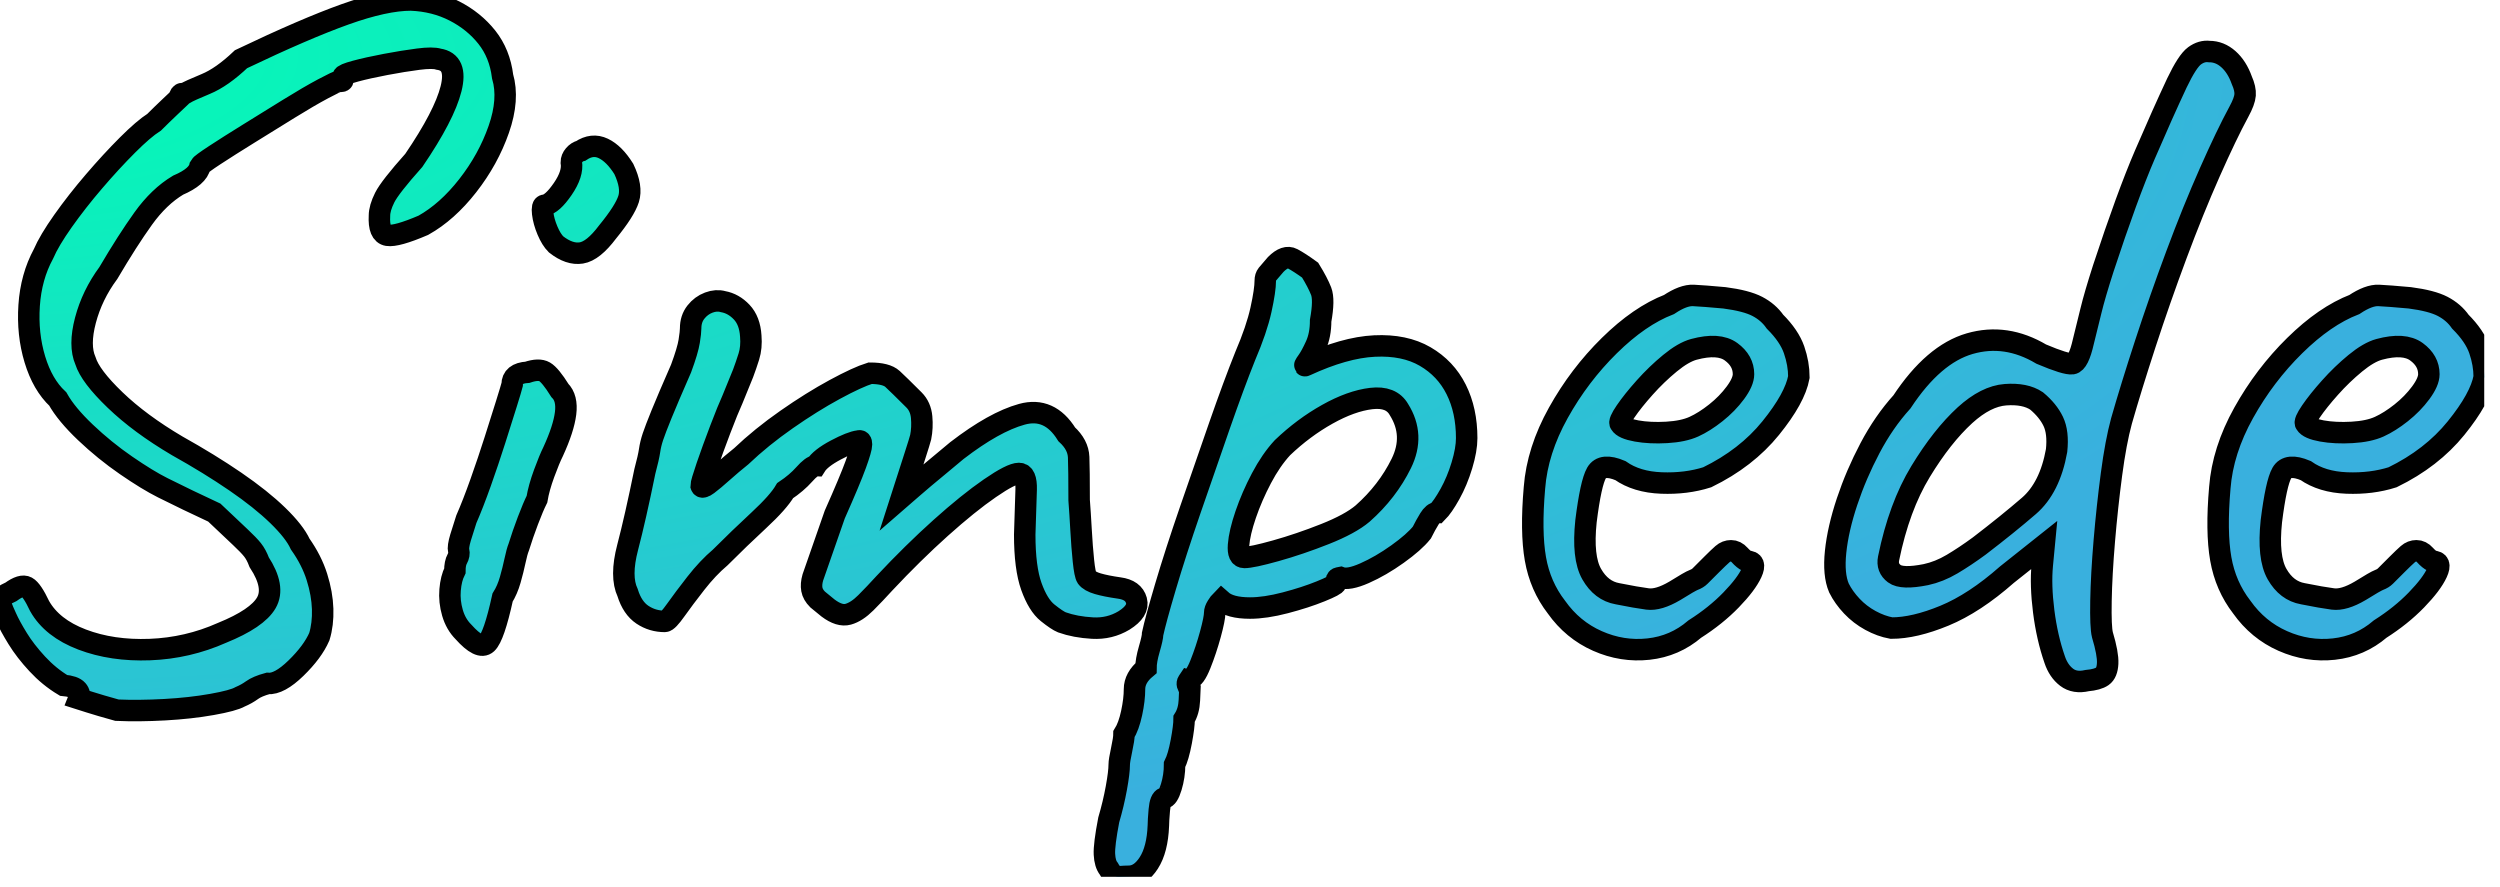
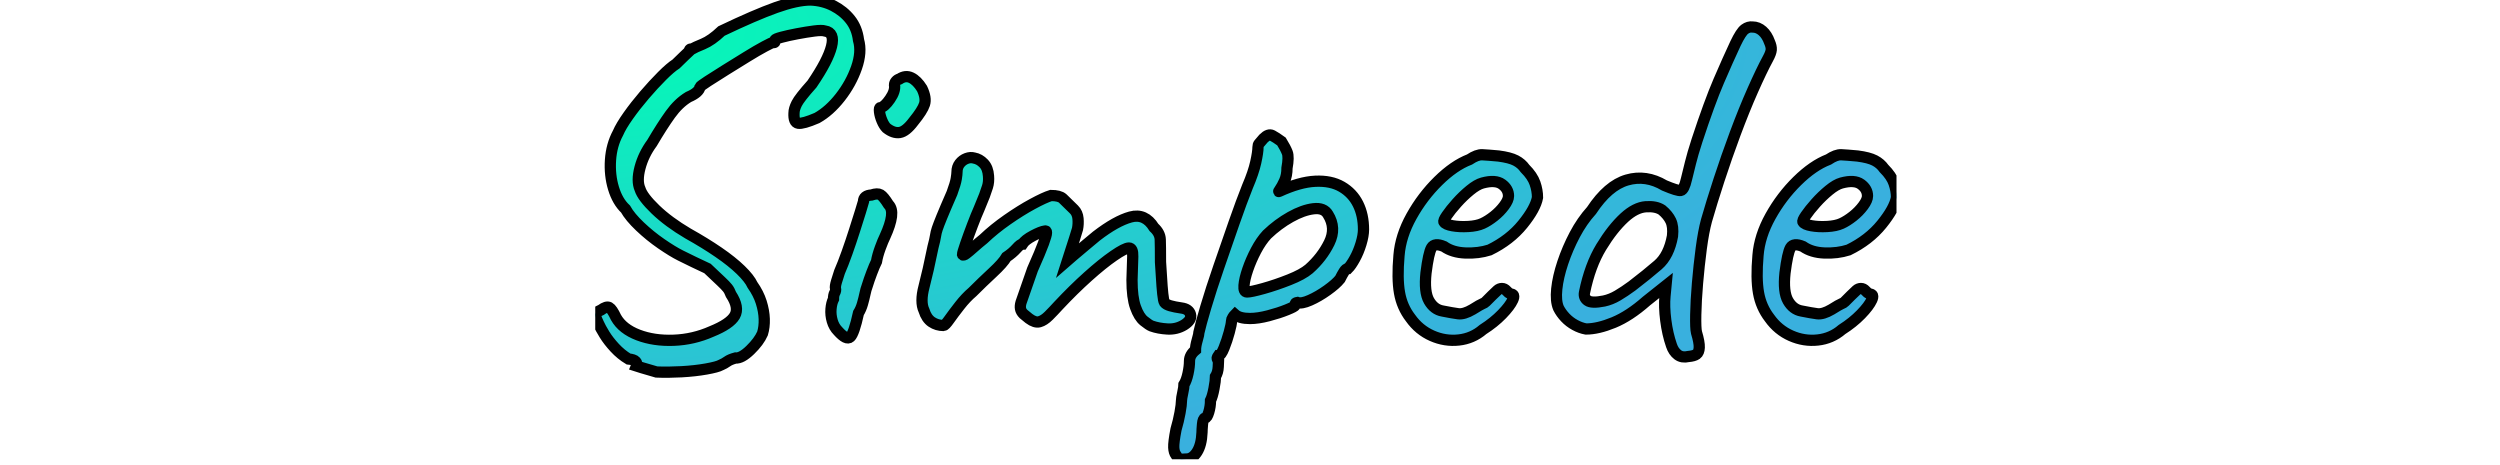
- <svg xmlns="http://www.w3.org/2000/svg" viewBox="0 0 110 39">
+ <svg xmlns="http://www.w3.org/2000/svg" viewBox="0 0 210 39">
  <defs>
    <radialGradient id="a" cx="-4.619%" cy="6.646%" r="101.342%" fx="-4.619%" fy="6.646%" gradientTransform="matrix(.8299 .53351 -.5579 .79363 .03 .038)">
      <stop offset="0%" stop-color="#00FFB4" />
      <stop offset="100%" stop-color="#39b0deff" />
    </radialGradient>
  </defs>
-   <svg width="109.306" height="38.578" viewBox="0 0 109.306 38.578">
-     <g id="svgGroup" stroke-linecap="round" fill-rule="evenodd" font-size="9pt" stroke="#000" stroke-width="0.25mm" fill="#000" style="stroke:#000;stroke-width:0.25mm;fill:#000">
+   <svg transform="translate(50,0)" width="109.306" height="38.578" viewBox="0 0 109.306 38.578">
+     <g id="svgGroup" stroke-linecap="round" fill-rule="evenodd" font-size="9pt" stroke="url(#a)" stroke-width="0.25mm" fill="#000" style="stroke:#000;stroke-width:0.25mm;fill:#000">
      <path fill="url(#a)" d="M 5.146 31.248 Q 4.39 31.038 3.928 30.891 L 3.466 30.744 Q 3.55 30.534 3.403 30.366 Q 3.256 30.198 2.794 30.156 Q 2.164 29.778 1.639 29.211 Q 1.114 28.644 0.778 28.098 Q 0.442 27.552 0.274 27.174 Q -0.02 26.544 0.001 26.397 Q 0.022 26.25 0.484 26.04 Q 0.946 25.704 1.177 25.83 Q 1.408 25.956 1.744 26.67 Q 2.29 27.636 3.613 28.14 Q 4.936 28.644 6.595 28.581 Q 8.254 28.518 9.766 27.846 Q 11.32 27.216 11.719 26.523 Q 12.118 25.83 11.404 24.738 Q 11.278 24.402 11.11 24.192 Q 10.942 23.982 10.585 23.646 Q 10.228 23.31 9.43 22.554 Q 8.8 22.26 8.275 22.008 Q 7.75 21.756 7.162 21.462 Q 6.49 21.126 5.545 20.475 Q 4.6 19.824 3.76 19.026 Q 2.92 18.228 2.542 17.556 Q 1.87 16.926 1.534 15.813 Q 1.198 14.7 1.282 13.44 Q 1.366 12.18 1.912 11.172 Q 2.164 10.584 2.773 9.723 Q 3.382 8.862 4.138 7.98 Q 4.894 7.098 5.608 6.384 Q 6.322 5.67 6.784 5.376 Q 7.12 5.04 7.498 4.683 L 7.876 4.326 Q 7.918 4.116 8.023 4.116 L 8.128 4.116 Q 8.338 3.99 9.052 3.696 Q 9.766 3.402 10.606 2.604 Q 13.42 1.26 15.184 0.63 Q 16.948 0 18.082 0 Q 19.132 0.042 19.993 0.483 Q 20.854 0.924 21.421 1.638 Q 21.988 2.352 22.114 3.36 Q 22.408 4.368 21.946 5.691 Q 21.484 7.014 20.581 8.169 Q 19.678 9.324 18.628 9.912 Q 17.452 10.416 17.053 10.353 Q 16.654 10.29 16.696 9.492 Q 16.696 9.156 16.927 8.694 Q 17.158 8.232 18.208 7.056 Q 19.552 5.082 19.846 3.906 Q 20.14 2.73 19.3 2.604 Q 19.048 2.52 18.397 2.604 Q 17.746 2.688 16.969 2.835 Q 16.192 2.982 15.646 3.129 Q 15.1 3.276 15.1 3.36 L 15.1 3.486 Q 15.1 3.612 14.932 3.57 Q 14.848 3.57 14.218 3.906 Q 13.588 4.242 12.706 4.788 L 10.942 5.88 Q 10.06 6.426 9.451 6.825 Q 8.842 7.224 8.8 7.308 Q 8.716 7.77 7.834 8.148 Q 6.994 8.652 6.301 9.618 Q 5.608 10.584 4.768 12.012 Q 4.054 12.978 3.76 14.091 Q 3.466 15.204 3.76 15.876 Q 3.97 16.548 5.062 17.598 Q 6.154 18.648 7.792 19.614 Q 9.22 20.412 10.354 21.189 Q 11.488 21.966 12.223 22.68 Q 12.958 23.394 13.21 23.94 Q 13.714 24.654 13.945 25.389 Q 14.176 26.124 14.197 26.796 Q 14.218 27.468 14.05 28.014 Q 13.756 28.686 13.021 29.4 Q 12.286 30.114 11.782 30.072 Q 11.32 30.198 11.089 30.366 Q 10.858 30.534 10.564 30.66 Q 10.27 30.828 9.325 30.996 Q 8.38 31.164 7.246 31.227 Q 6.112 31.29 5.146 31.248 Z M 36.436 26.754 L 35.974 26.376 Q 35.764 26.166 35.722 25.935 Q 35.68 25.704 35.764 25.41 L 36.73 22.638 Q 37.402 21.126 37.654 20.433 Q 37.906 19.74 37.906 19.551 Q 37.906 19.362 37.78 19.404 Q 37.444 19.446 36.772 19.803 Q 36.1 20.16 35.89 20.496 Q 35.722 20.496 35.386 20.874 Q 35.05 21.252 34.546 21.588 Q 34.252 22.092 33.391 22.89 Q 32.53 23.688 31.69 24.528 Q 31.144 24.99 30.619 25.662 Q 30.094 26.334 29.737 26.838 Q 29.38 27.342 29.254 27.342 Q 28.708 27.342 28.267 27.048 Q 27.826 26.754 27.616 26.082 Q 27.28 25.368 27.616 24.087 Q 27.952 22.806 28.372 20.748 Q 28.54 20.118 28.582 19.824 Q 28.624 19.53 28.729 19.215 Q 28.834 18.9 29.107 18.228 Q 29.38 17.556 29.968 16.212 Q 30.262 15.414 30.325 15.015 Q 30.388 14.616 30.388 14.448 Q 30.388 14.028 30.619 13.734 Q 30.85 13.44 31.186 13.314 Q 31.522 13.188 31.816 13.272 Q 32.278 13.356 32.635 13.734 Q 32.992 14.112 33.034 14.784 Q 33.076 15.288 32.95 15.687 Q 32.824 16.086 32.698 16.422 L 32.236 17.556 Q 32.026 18.018 31.69 18.9 Q 31.354 19.782 31.102 20.517 Q 30.85 21.252 30.85 21.378 Q 30.892 21.504 31.144 21.315 Q 31.396 21.126 31.795 20.769 Q 32.194 20.412 32.614 20.076 Q 33.496 19.236 34.609 18.459 Q 35.722 17.682 36.73 17.136 Q 37.738 16.59 38.284 16.422 Q 38.998 16.422 39.271 16.674 Q 39.544 16.926 40.216 17.598 Q 40.51 17.892 40.552 18.354 Q 40.594 18.816 40.51 19.236 Q 40.468 19.404 40.258 20.055 Q 40.048 20.706 39.859 21.294 L 39.67 21.882 L 40.153 21.462 Q 40.636 21.042 41.224 20.559 Q 41.812 20.076 42.106 19.824 Q 43.744 18.564 44.962 18.228 Q 46.18 17.892 46.936 19.11 Q 47.44 19.572 47.461 20.118 Q 47.482 20.664 47.482 22.008 Q 47.524 22.554 47.566 23.31 Q 47.608 24.066 47.671 24.675 Q 47.734 25.284 47.818 25.41 Q 47.944 25.578 48.301 25.683 Q 48.658 25.788 49.246 25.872 Q 49.876 25.956 50.002 26.418 Q 50.128 26.88 49.456 27.3 Q 48.826 27.678 48.07 27.636 Q 47.314 27.594 46.726 27.384 Q 46.516 27.3 46.096 26.964 Q 45.676 26.628 45.382 25.809 Q 45.088 24.99 45.088 23.52 Q 45.13 22.26 45.151 21.546 Q 45.172 20.832 44.836 20.832 Q 44.5 20.832 43.555 21.483 Q 42.61 22.134 41.392 23.226 Q 40.174 24.318 38.914 25.662 Q 38.494 26.124 38.095 26.523 Q 37.696 26.922 37.318 27.027 Q 36.94 27.132 36.436 26.754 Z M 89.86 24.864 L 89.944 23.982 L 88.306 25.284 Q 86.878 26.544 85.555 27.09 Q 84.232 27.636 83.224 27.636 Q 82.762 27.552 82.3 27.3 Q 81.838 27.048 81.481 26.67 Q 81.124 26.292 80.914 25.872 Q 80.662 25.284 80.767 24.276 Q 80.872 23.268 81.271 22.071 Q 81.67 20.874 82.279 19.719 Q 82.888 18.564 83.686 17.682 Q 85.072 15.582 86.668 15.12 Q 88.264 14.658 89.818 15.582 Q 90.91 16.044 91.183 16.002 Q 91.456 15.96 91.666 15.036 Q 91.834 14.364 92.002 13.671 Q 92.17 12.978 92.548 11.802 Q 93.598 8.61 94.375 6.804 Q 95.152 4.998 95.782 3.654 Q 96.244 2.688 96.559 2.457 Q 96.874 2.226 97.21 2.268 Q 97.672 2.268 98.05 2.604 Q 98.428 2.94 98.638 3.528 Q 98.806 3.906 98.785 4.179 Q 98.764 4.452 98.512 4.914 Q 97.966 5.922 97.231 7.581 Q 96.496 9.24 95.761 11.214 Q 95.026 13.188 94.396 15.12 Q 93.766 17.052 93.346 18.522 Q 93.094 19.446 92.905 20.874 Q 92.716 22.302 92.59 23.793 Q 92.464 25.284 92.443 26.439 Q 92.422 27.594 92.506 27.93 Q 92.758 28.77 92.737 29.19 Q 92.716 29.61 92.506 29.757 Q 92.296 29.904 91.834 29.946 Q 91.288 30.072 90.931 29.799 Q 90.574 29.526 90.406 29.022 Q 90.07 28.056 89.923 26.901 Q 89.776 25.746 89.86 24.864 Z M 49.666 38.556 Q 49.498 38.556 49.246 38.577 Q 48.994 38.598 48.784 38.22 Q 48.616 38.01 48.595 37.59 Q 48.574 37.17 48.784 36.078 Q 48.994 35.364 49.12 34.671 Q 49.246 33.978 49.246 33.642 Q 49.246 33.474 49.351 32.991 Q 49.456 32.508 49.456 32.298 Q 49.666 31.962 49.792 31.374 Q 49.918 30.786 49.918 30.324 Q 49.918 29.82 50.422 29.4 Q 50.422 29.064 50.569 28.56 Q 50.716 28.056 50.716 27.888 Q 50.842 27.3 51.283 25.809 Q 51.724 24.318 52.375 22.428 Q 53.026 20.538 53.656 18.732 Q 54.286 16.926 54.79 15.666 Q 55.294 14.49 55.483 13.629 Q 55.672 12.768 55.672 12.348 Q 55.672 12.18 55.756 12.075 Q 55.84 11.97 56.134 11.634 Q 56.554 11.214 56.869 11.382 Q 57.184 11.55 57.646 11.886 Q 57.982 12.432 58.129 12.81 Q 58.276 13.188 58.108 14.112 Q 58.108 14.742 57.898 15.204 Q 57.688 15.666 57.52 15.897 Q 57.352 16.128 57.436 16.086 Q 59.158 15.288 60.481 15.225 Q 61.804 15.162 62.707 15.687 Q 63.61 16.212 64.072 17.136 Q 64.534 18.06 64.534 19.278 Q 64.534 19.782 64.324 20.475 Q 64.114 21.168 63.799 21.735 Q 63.484 22.302 63.232 22.554 Q 63.064 22.554 62.896 22.827 Q 62.728 23.1 62.56 23.436 Q 62.224 23.856 61.489 24.381 Q 60.754 24.906 60.04 25.221 Q 59.326 25.536 58.99 25.41 L 58.885 25.431 Q 58.78 25.452 58.78 25.662 Q 58.78 25.746 58.108 26.019 Q 57.436 26.292 56.554 26.523 Q 55.672 26.754 55 26.754 Q 54.118 26.754 53.74 26.418 Q 53.656 26.502 53.551 26.67 Q 53.446 26.838 53.446 26.964 Q 53.446 27.216 53.257 27.909 Q 53.068 28.602 52.816 29.232 Q 52.564 29.862 52.354 29.862 L 52.27 29.988 Q 52.186 30.114 52.354 30.324 L 52.333 30.807 Q 52.312 31.29 52.102 31.626 Q 52.102 31.962 51.976 32.634 Q 51.85 33.306 51.682 33.642 Q 51.682 34.146 51.535 34.629 Q 51.388 35.112 51.22 35.112 Q 51.052 35.154 51.01 35.637 Q 50.968 36.12 50.968 36.33 Q 50.926 37.38 50.548 37.968 Q 50.17 38.556 49.666 38.556 Z M 74.572 27.678 Q 73.69 28.434 72.535 28.56 Q 71.38 28.686 70.288 28.203 Q 69.196 27.72 68.482 26.712 Q 67.768 25.788 67.558 24.591 Q 67.348 23.394 67.516 21.462 Q 67.642 19.824 68.566 18.165 Q 69.49 16.506 70.813 15.204 Q 72.136 13.902 73.438 13.398 Q 74.068 12.978 74.509 12.999 Q 74.95 13.02 75.874 13.104 Q 76.84 13.23 77.323 13.482 Q 77.806 13.734 78.1 14.154 Q 78.73 14.784 78.94 15.393 Q 79.15 16.002 79.15 16.59 Q 78.982 17.514 77.911 18.837 Q 76.84 20.16 75.118 21 Q 74.194 21.294 73.102 21.252 Q 72.01 21.21 71.296 20.706 Q 70.498 20.37 70.246 20.811 Q 69.994 21.252 69.784 22.932 Q 69.616 24.528 70.036 25.263 Q 70.456 25.998 71.17 26.124 Q 72.01 26.292 72.493 26.355 Q 72.976 26.418 73.69 25.998 Q 74.362 25.578 74.53 25.515 Q 74.698 25.452 74.803 25.347 L 75.328 24.822 Q 75.622 24.528 75.79 24.381 Q 75.958 24.234 76.168 24.234 Q 76.378 24.234 76.546 24.423 Q 76.714 24.612 76.882 24.696 Q 77.302 24.696 77.071 25.2 Q 76.84 25.704 76.168 26.397 Q 75.496 27.09 74.572 27.678 Z M 104.728 27.678 Q 103.846 28.434 102.691 28.56 Q 101.536 28.686 100.444 28.203 Q 99.352 27.72 98.638 26.712 Q 97.924 25.788 97.714 24.591 Q 97.504 23.394 97.672 21.462 Q 97.798 19.824 98.722 18.165 Q 99.646 16.506 100.969 15.204 Q 102.292 13.902 103.594 13.398 Q 104.224 12.978 104.665 12.999 Q 105.106 13.02 106.03 13.104 Q 106.996 13.23 107.479 13.482 Q 107.962 13.734 108.256 14.154 Q 108.886 14.784 109.096 15.393 Q 109.306 16.002 109.306 16.59 Q 109.138 17.514 108.067 18.837 Q 106.996 20.16 105.274 21 Q 104.35 21.294 103.258 21.252 Q 102.166 21.21 101.452 20.706 Q 100.654 20.37 100.402 20.811 Q 100.15 21.252 99.94 22.932 Q 99.772 24.528 100.192 25.263 Q 100.612 25.998 101.326 26.124 Q 102.166 26.292 102.649 26.355 Q 103.132 26.418 103.846 25.998 Q 104.518 25.578 104.686 25.515 Q 104.854 25.452 104.959 25.347 L 105.484 24.822 Q 105.778 24.528 105.946 24.381 Q 106.114 24.234 106.324 24.234 Q 106.534 24.234 106.702 24.423 Q 106.87 24.612 107.038 24.696 Q 107.458 24.696 107.227 25.2 Q 106.996 25.704 106.324 26.397 Q 105.652 27.09 104.728 27.678 Z M 20.392 27.804 Q 20.056 27.468 19.909 26.964 Q 19.762 26.46 19.804 25.956 Q 19.846 25.452 20.014 25.116 Q 20.014 24.78 20.119 24.591 Q 20.224 24.402 20.182 24.234 Q 20.14 24.066 20.266 23.646 Q 20.392 23.226 20.518 22.848 Q 20.812 22.176 21.148 21.231 Q 21.484 20.286 21.778 19.362 Q 22.072 18.438 22.282 17.766 Q 22.492 17.094 22.534 16.926 Q 22.534 16.422 23.206 16.38 Q 23.71 16.212 23.962 16.359 Q 24.214 16.506 24.634 17.178 Q 24.97 17.514 24.886 18.186 Q 24.802 18.858 24.34 19.866 Q 24.172 20.202 23.941 20.832 Q 23.71 21.462 23.626 21.966 Q 23.458 22.302 23.227 22.911 Q 22.996 23.52 22.828 24.066 Q 22.744 24.276 22.66 24.675 Q 22.576 25.074 22.45 25.515 Q 22.324 25.956 22.114 26.292 Q 21.736 28.014 21.421 28.308 Q 21.106 28.602 20.392 27.804 Z M 84.736 25.284 Q 85.324 25.158 85.891 24.822 Q 86.458 24.486 87.088 24.024 Q 88.348 23.058 89.272 22.26 Q 90.196 21.462 90.49 19.824 Q 90.574 19.026 90.343 18.543 Q 90.112 18.06 89.608 17.64 Q 89.104 17.304 88.243 17.367 Q 87.382 17.43 86.458 18.27 Q 85.45 19.194 84.505 20.748 Q 83.56 22.302 83.098 24.57 Q 83.014 24.99 83.35 25.242 Q 83.686 25.494 84.736 25.284 Z M 54.748 24.528 Q 55.084 24.528 56.134 24.234 Q 57.184 23.94 58.297 23.499 Q 59.41 23.058 59.956 22.596 Q 61.048 21.63 61.657 20.391 Q 62.266 19.152 61.552 18.018 Q 61.216 17.43 60.334 17.535 Q 59.452 17.64 58.402 18.228 Q 57.352 18.816 56.428 19.698 Q 55.924 20.244 55.504 21.042 Q 55.084 21.84 54.811 22.638 Q 54.538 23.436 54.496 23.982 Q 54.454 24.528 54.748 24.528 Z M 74.53 18.774 Q 74.992 18.564 75.496 18.165 Q 76 17.766 76.357 17.283 Q 76.714 16.8 76.714 16.464 Q 76.714 15.876 76.168 15.477 Q 75.622 15.078 74.53 15.372 Q 74.068 15.498 73.48 15.981 Q 72.892 16.464 72.367 17.052 Q 71.842 17.64 71.527 18.102 Q 71.212 18.564 71.296 18.648 Q 71.422 18.858 72.01 18.963 Q 72.598 19.068 73.333 19.026 Q 74.068 18.984 74.53 18.774 Z M 104.686 18.774 Q 105.148 18.564 105.652 18.165 Q 106.156 17.766 106.513 17.283 Q 106.87 16.8 106.87 16.464 Q 106.87 15.876 106.324 15.477 Q 105.778 15.078 104.686 15.372 Q 104.224 15.498 103.636 15.981 Q 103.048 16.464 102.523 17.052 Q 101.998 17.64 101.683 18.102 Q 101.368 18.564 101.452 18.648 Q 101.578 18.858 102.166 18.963 Q 102.754 19.068 103.489 19.026 Q 104.224 18.984 104.686 18.774 Z M 24.466 10.752 Q 24.256 10.542 24.088 10.143 Q 23.92 9.744 23.878 9.387 Q 23.836 9.03 23.962 9.03 Q 24.298 8.988 24.76 8.316 Q 25.222 7.644 25.138 7.14 Q 25.138 6.972 25.264 6.825 Q 25.39 6.678 25.558 6.636 Q 26.062 6.3 26.545 6.531 Q 27.028 6.762 27.448 7.434 Q 27.826 8.232 27.658 8.757 Q 27.49 9.282 26.734 10.206 Q 26.104 11.046 25.579 11.13 Q 25.054 11.214 24.466 10.752 Z" vector-effect="non-scaling-stroke" />
    </g>
  </svg>
</svg>
